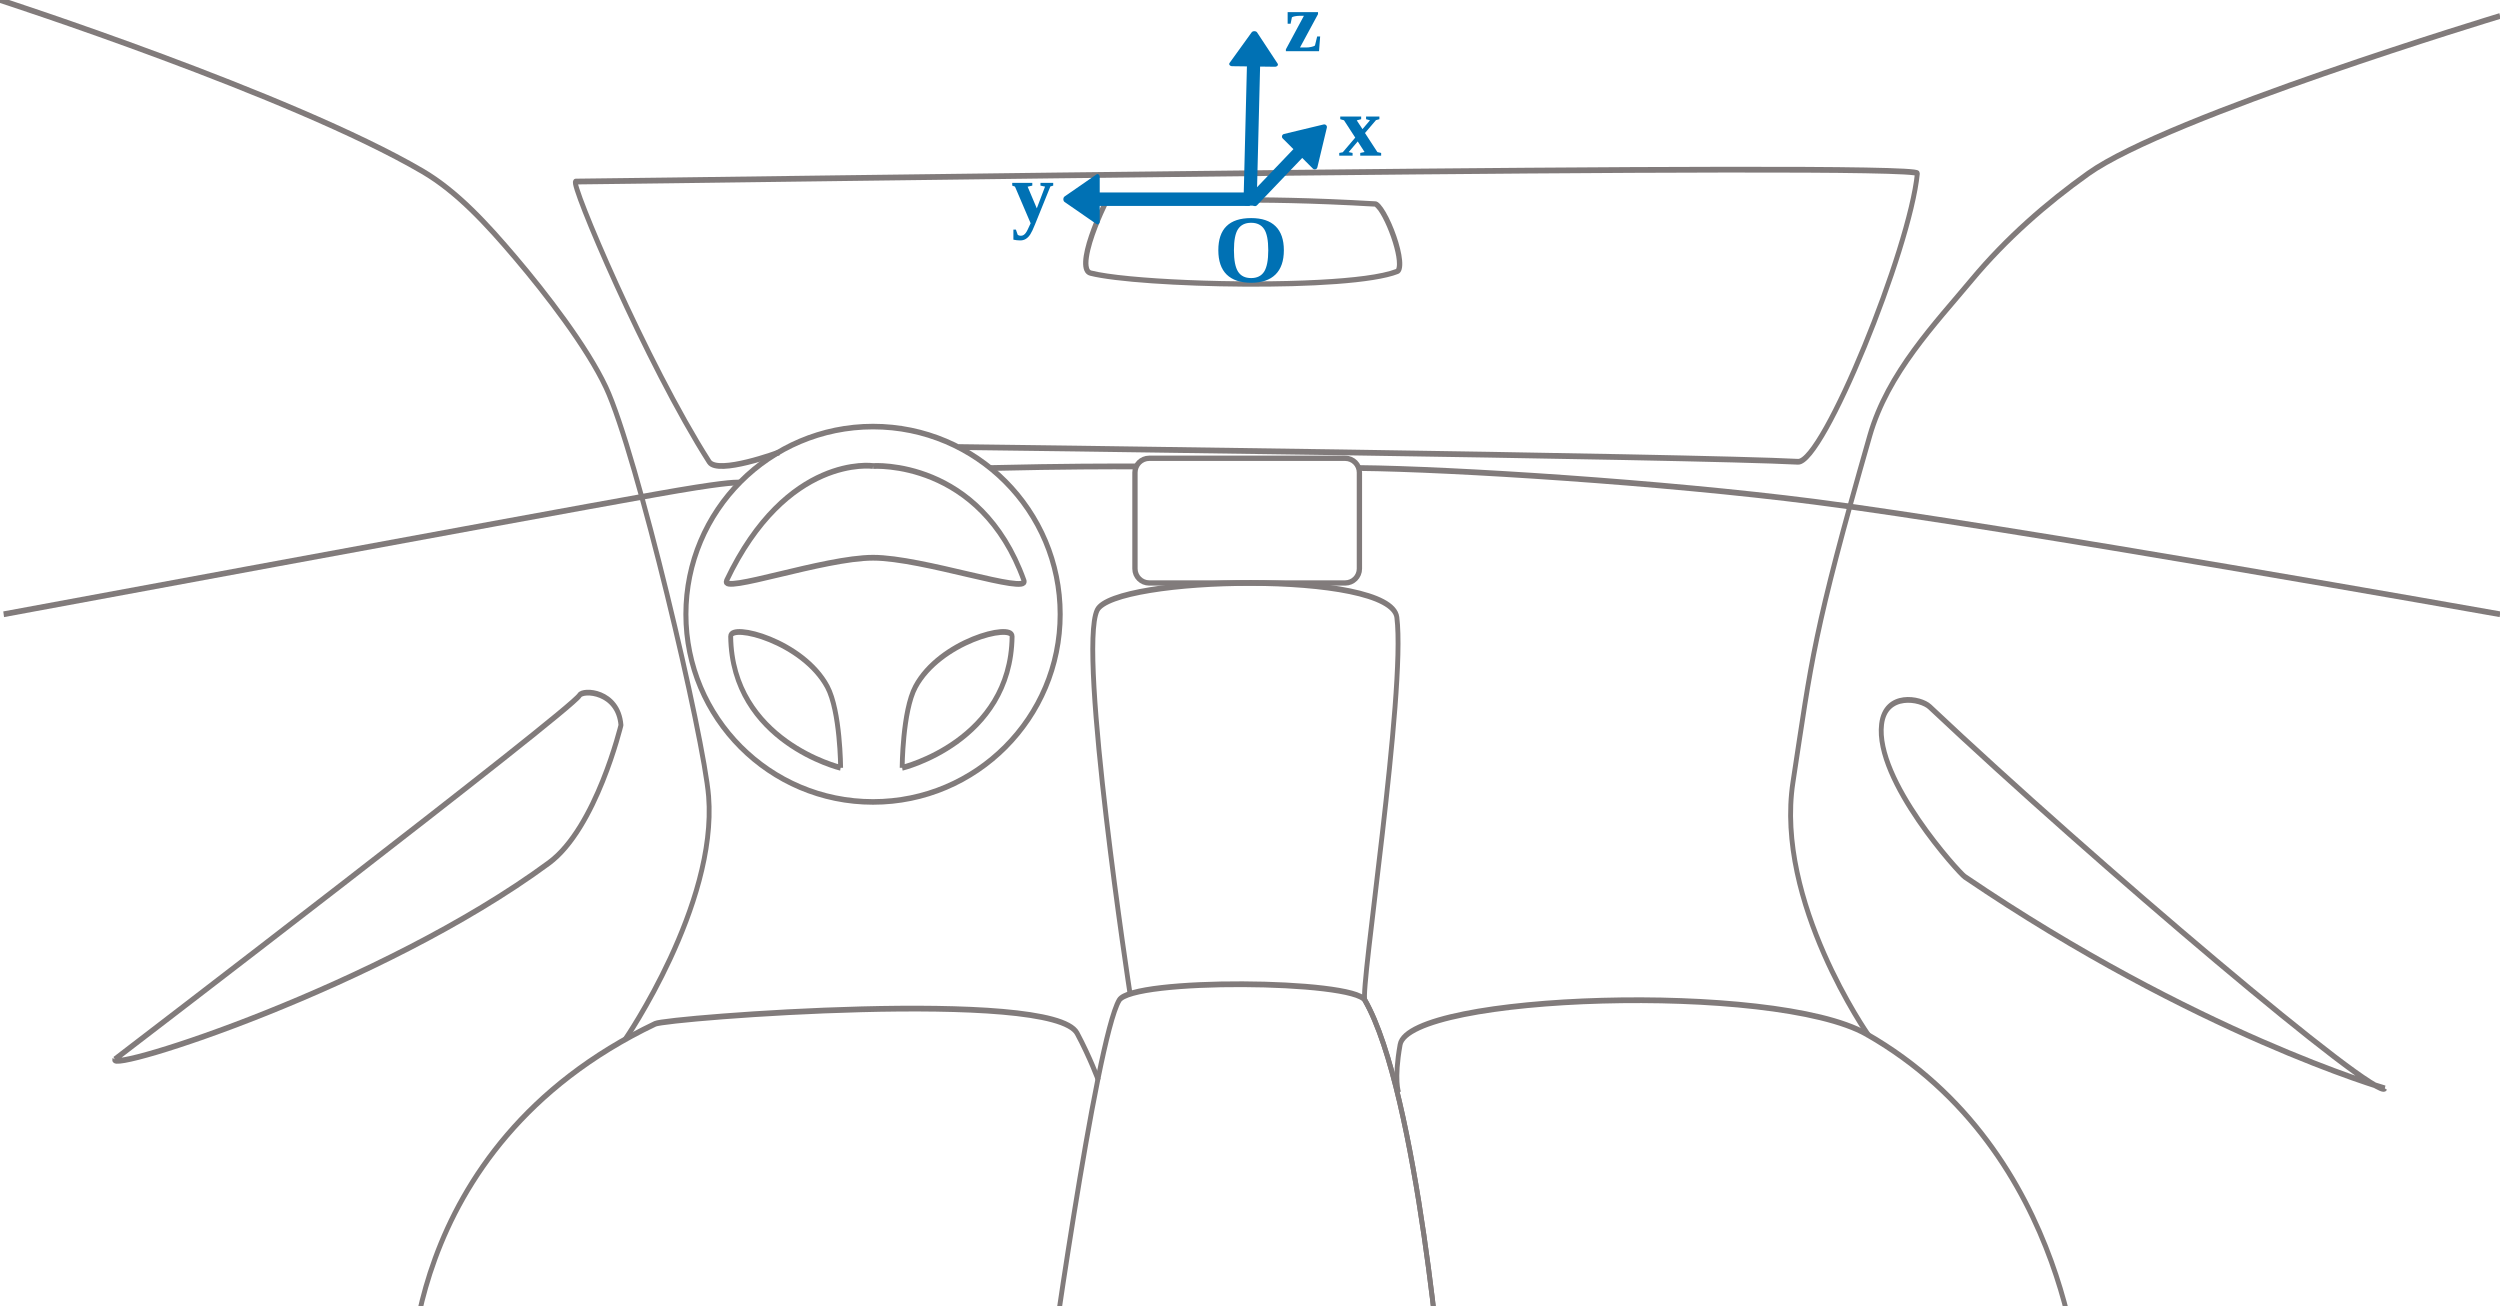
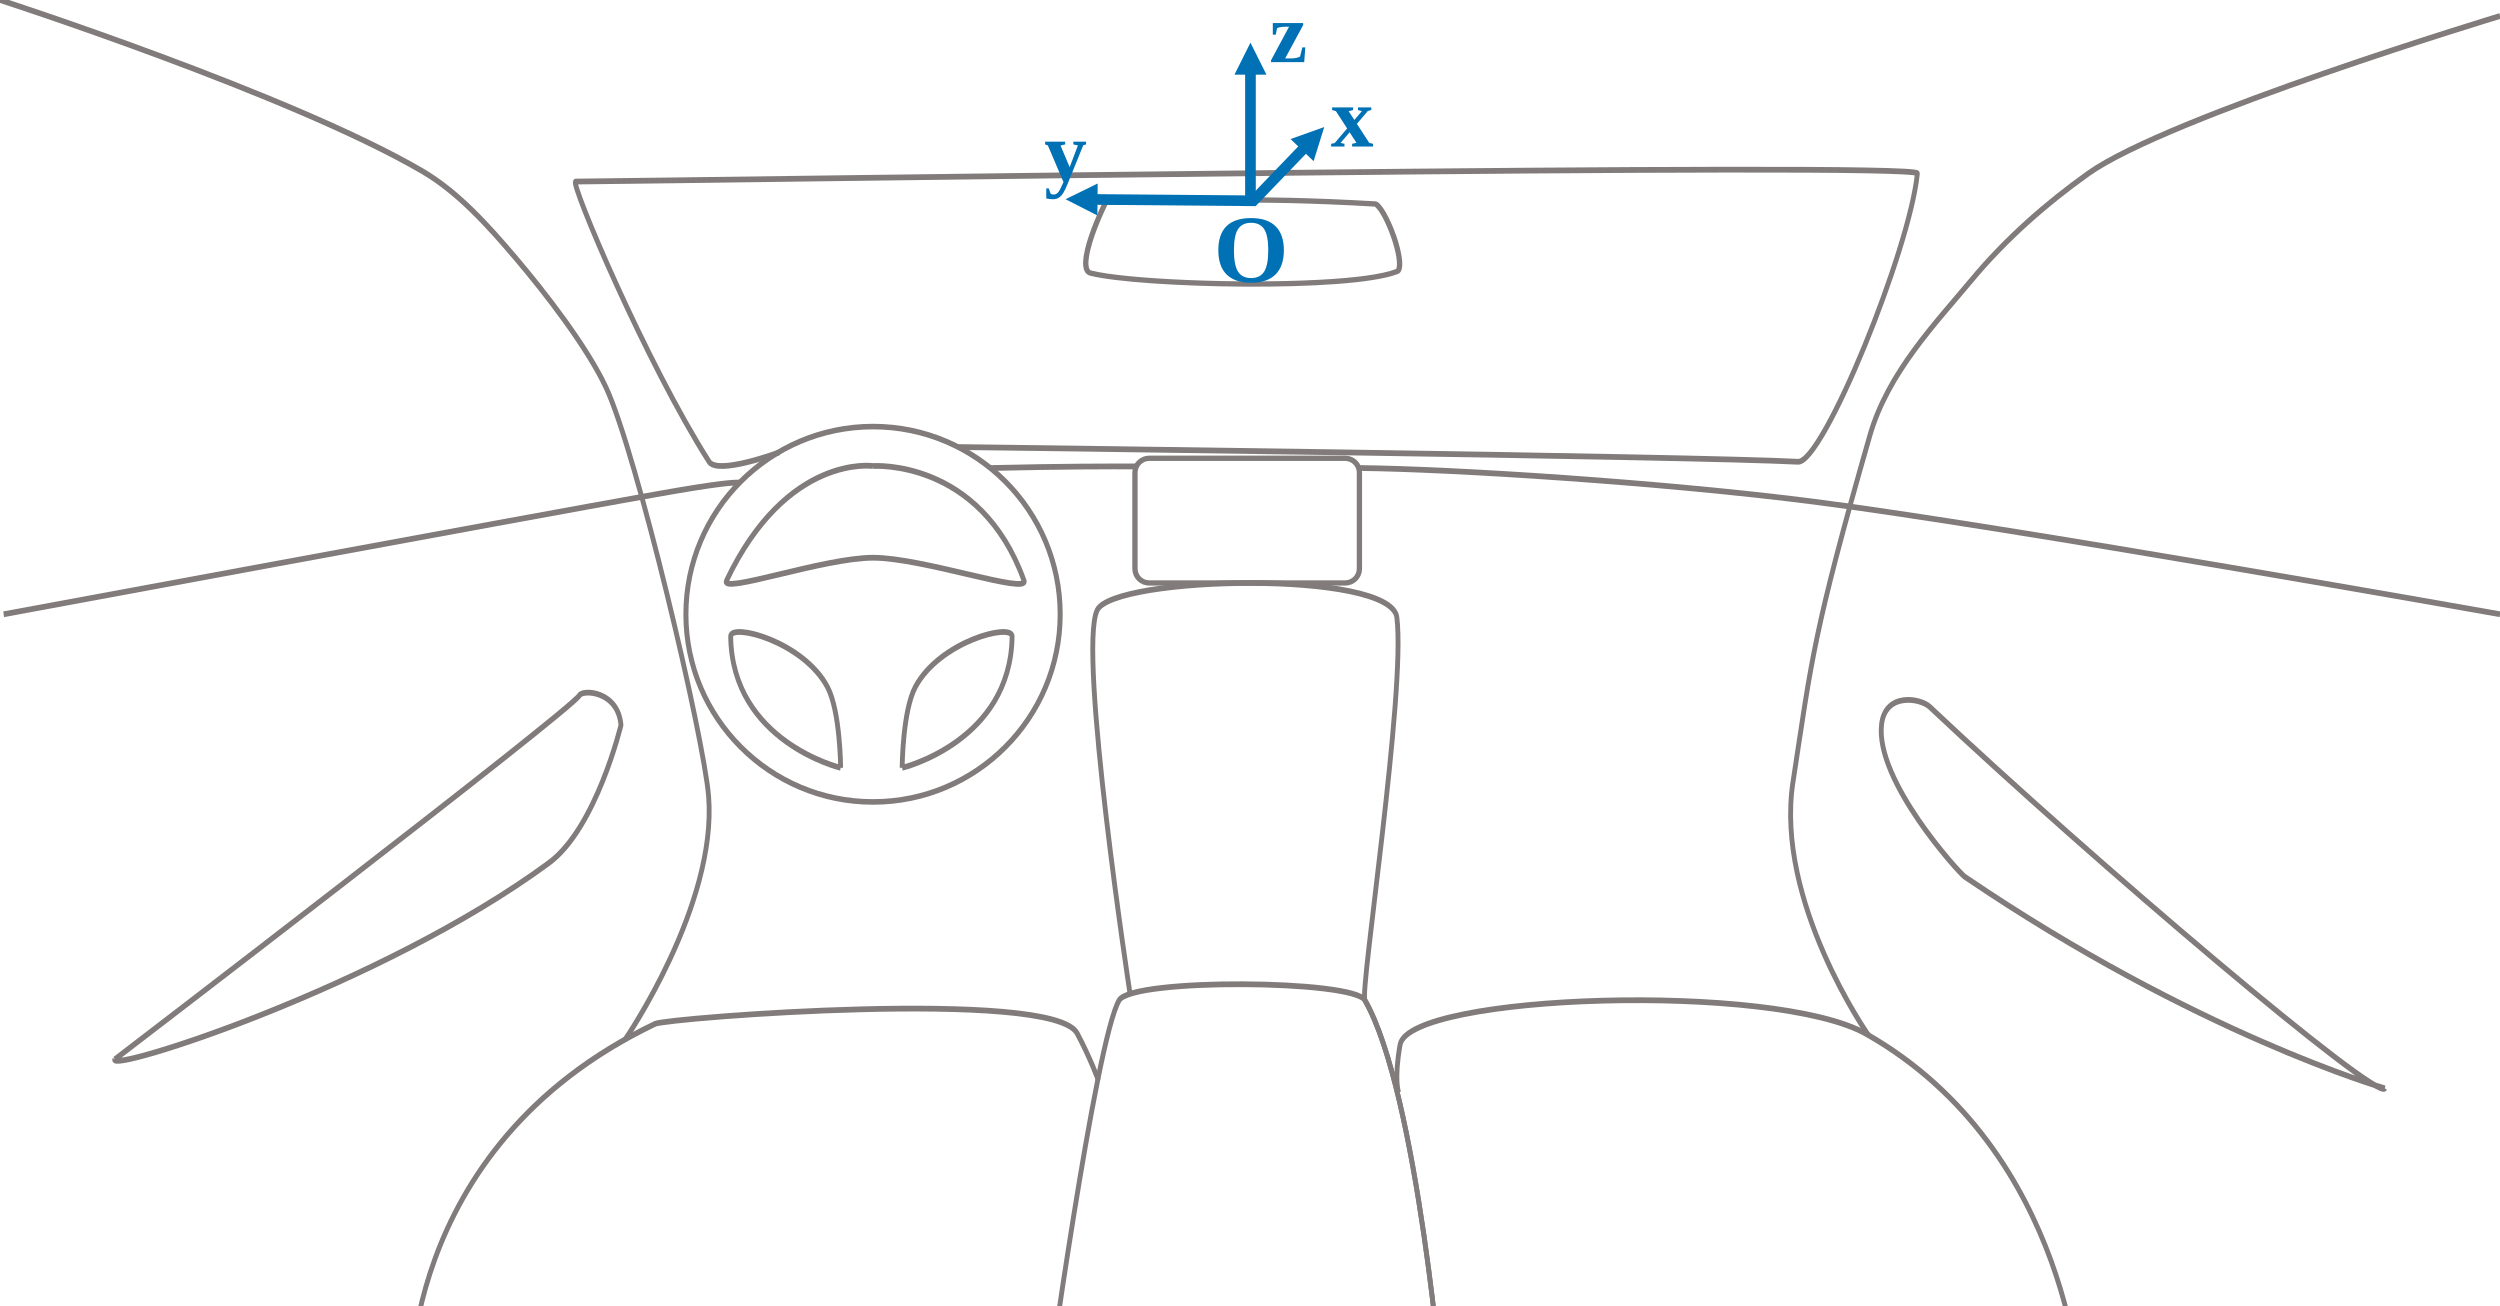
<svg xmlns="http://www.w3.org/2000/svg" width="100%" height="100%" viewBox="0 0 469 245" version="1.1" xml:space="preserve" style="fill-rule:evenodd;clip-rule:evenodd;stroke-linejoin:round;stroke-miterlimit:1.5;">
  <g transform="matrix(1,0,0,1,-540,-350)">
    <g transform="matrix(1,0,0,1,-1.13687e-13,35.6323)">
      <g id="arrow-black" transform="matrix(-0.843561,0,0,1,1167,-13.5646)">
        <path d="M187.297,443.167C187.297,443.167 297.567,426.626 339.844,422.053C373.417,418.422 420.224,415.914 440.954,415.734" style="fill:none;stroke:rgb(129,123,123);stroke-width:1.08px;" />
      </g>
      <g id="arrow-black1" transform="matrix(-0.843561,0,0,1,1167,-13.5646)">
        <path d="M490.869,415.437C496.028,415.427 506.345,415.409 523.102,415.739" style="fill:none;stroke:rgb(129,123,123);stroke-width:1.08px;" />
      </g>
      <g id="arrow-black2" transform="matrix(-0.843561,0,0,1,1167,-13.5646)">
        <path d="M578.792,418.452C580.122,418.457 582.781,418.467 597.388,420.662C629.333,425.463 742.465,443.167 742.465,443.167" style="fill:none;stroke:rgb(129,123,123);stroke-width:1.08px;" />
      </g>
      <g id="arrow-black3" transform="matrix(-0.843561,0,0,1,1167,-13.5646)">
        <path d="M569.99,412.799C569.99,412.799 583.659,417.087 585.569,414.561C599.539,396.094 616.629,362.004 615.256,361.993C586.428,361.777 316.624,358.307 316.872,360.461C318.516,374.734 337.847,414.815 343.421,414.561C366.139,413.525 529.716,411.799 530.122,411.798" style="fill:none;stroke:rgb(129,123,123);stroke-width:1.08px;" />
      </g>
      <g id="arrow-black4" transform="matrix(-0.843561,0,0,1,1167,-13.5646)">
        <path d="M497.736,365.351C477.22,365.302 466.736,364.277 437.346,365.702C434.937,365.818 429.219,378.274 432.328,379.311C443.174,382.926 489.97,381.98 500.871,379.654C505.645,378.635 497.736,365.351 497.736,365.351ZM437.527,366.695C437.427,366.772 437.021,367.096 436.759,367.407C435.473,368.926 434.009,371.808 433.203,374.364C432.832,375.537 432.598,376.639 432.61,377.497C432.614,377.769 432.641,378.01 432.709,378.21C432.73,378.273 432.783,378.362 432.802,378.393C435.998,379.447 442.331,380.08 449.919,380.42C467.958,381.23 493.003,380.302 500.581,378.684C500.87,378.623 501.008,378.422 501.095,378.172C501.272,377.664 501.246,376.999 501.125,376.25C500.575,372.851 497.92,367.973 496.995,366.349L496.995,366.348C477.011,366.277 466.443,365.296 437.527,366.695Z" style="fill:rgb(129,123,123);" />
      </g>
      <g transform="matrix(1.03846,0,0,1.15033,524.664,266.134)">
        <ellipse cx="172.484" cy="142.106" rx="33.807" ry="30.607" style="fill:none;stroke:rgb(129,123,123);stroke-width:0.91px;stroke-linecap:round;" />
      </g>
      <g id="arrow-black5" transform="matrix(-0.843561,0,0,1,1167,-13.5646)">
        <path d="M604.253,522.944C604.253,522.944 583.765,497.738 585.689,477.334C586.73,466.287 601.695,412.857 608.523,400.589C612.764,392.97 621.896,382.99 628.701,376.232C634.909,370.068 641.575,363.876 649.356,360.042C678.662,345.602 743.273,327.932 743.273,327.932" style="fill:none;stroke:rgb(129,123,123);stroke-width:1.08px;" />
      </g>
      <g id="arrow-black6" transform="matrix(-0.843561,0,0,1,1167,-13.5646)">
        <path d="M549.118,415.357C549.118,415.357 568.293,413.009 581.71,436.863C583.197,439.507 560.076,432.565 549.118,432.564C538.091,432.563 514.399,439.558 515.546,436.858C525.285,413.945 549.118,415.357 549.118,415.357" style="fill:none;stroke:rgb(129,123,123);stroke-width:1.08px;" />
      </g>
      <g id="arrow-black7" transform="matrix(-0.843561,0,0,1,1167,-13.5646)">
        <path d="M717.752,526.67C719.238,529.313 658.565,513.033 621.209,489.821C610.665,483.269 605.183,463.971 605.183,463.971C605.799,457.542 613.634,457.255 614.407,458.374C616.397,461.252 717.752,526.67 717.752,526.67" style="fill:none;stroke:rgb(129,123,123);stroke-width:1.08px;" />
      </g>
      <g id="arrow-black8" transform="matrix(-0.843561,0,0,1,1167,-13.5646)">
        <path d="M212.906,532.108C214.393,534.751 277.55,489.621 314.125,460.536C316.146,458.929 323.962,457.723 324.831,463.793C326.333,474.3 307.606,491.682 306.336,492.41C254.889,521.882 212.906,532.108 212.906,532.108" style="fill:none;stroke:rgb(129,123,123);stroke-width:1.08px;" />
      </g>
      <g id="arrow-black9" transform="matrix(-0.843561,0,0,1,1169.22,-14.9824)">
        <path d="M558.961,473.391C558.961,473.391 583.126,468.486 583.413,448.733C583.45,446.165 567.332,449.667 561.922,458.184C559.031,462.736 558.961,473.391 558.961,473.391" style="fill:none;stroke:rgb(129,123,123);stroke-width:1.08px;" />
      </g>
      <g id="arrow-black10" transform="matrix(0.843561,0,0,1,237.726,-14.9824)">
        <path d="M558.961,473.391C558.961,473.391 583.126,468.486 583.413,448.733C583.45,446.165 567.332,449.667 561.922,458.184C559.031,462.736 558.961,473.391 558.961,473.391" style="fill:none;stroke:rgb(129,123,123);stroke-width:1.08px;" />
      </g>
      <g id="arrow-black11" transform="matrix(-0.843561,0,0,1,1167,-13.5646)">
        <path d="M652.047,590.561C652.047,590.561 655.47,543.381 597.578,520.002C594.832,518.893 509.154,513.253 503.744,521.771C500.853,526.323 499.012,530.576 499.012,530.576" style="fill:none;stroke:rgb(129,123,123);stroke-width:1.08px;" />
      </g>
      <g id="arrow-black12" transform="matrix(-0.843561,0,0,1,1167,-13.5646)">
        <path d="M280.463,590.561C280.463,590.561 282.294,544.007 328.186,521.922C348.611,512.093 429.901,514.391 431.906,523.905C433.315,530.59 432.233,532.924 432.233,532.924" style="fill:none;stroke:rgb(129,123,123);stroke-width:1.08px;" />
      </g>
      <g id="arrow-black13" transform="matrix(-0.843561,0,0,1,1167,-13.5646)">
        <path d="M422.368,590.561C422.368,590.561 427.904,533.008 439.737,515.572C442.327,511.756 491.431,511.391 494.385,515.572C499.566,522.906 510.648,590.561 510.648,590.561" style="fill:none;stroke:rgb(129,123,123);stroke-width:1.08px;" />
      </g>
      <g id="arrow-black14" transform="matrix(-0.843561,0,0,1,1167,-13.5646)">
        <path d="M422.368,590.561C422.368,590.561 427.904,533.008 439.737,515.572C440.896,513.864 430.585,457.723 432.63,443.755C433.943,434.782 495.619,435.962 499.275,442.397C503.649,450.096 491.976,514.302 491.976,514.302" style="fill:none;stroke:rgb(129,123,123);stroke-width:1.08px;" />
      </g>
      <g transform="matrix(1,0,0,1,540,331.996)">
        <path d="M255.025,71.018C255.025,69.543 253.828,68.346 252.354,68.346L215.59,68.346C214.115,68.346 212.919,69.543 212.919,71.018L212.919,89.066C212.919,90.54 214.115,91.737 215.59,91.737L252.354,91.737C253.828,91.737 255.025,90.54 255.025,89.066L255.025,71.018Z" style="fill:none;stroke:rgb(129,123,123);stroke-width:1px;stroke-linecap:round;stroke-linejoin:miter;" />
      </g>
      <g id="arrow-black15" transform="matrix(-0.843561,0,0,1,1167,-13.5646)">
        <path d="M327.721,522.186C327.721,522.186 348.608,497.066 344.54,474.673C340.334,451.517 340.114,446.92 327.452,409.667C323.438,397.857 312.878,388.63 304.784,380.434C297.127,372.682 288.148,366.065 278.884,360.492C261.034,349.755 187.297,330.932 187.297,330.932" style="fill:none;stroke:rgb(129,123,123);stroke-width:1.08px;" />
      </g>
    </g>
    <g id="Coordinate-system" transform="matrix(1,0,0,1,5.55672,-4.65625)">
-       <g transform="matrix(1,3.36745e-17,-3.36745e-17,-0.725027,768.958,392.817)">
-         <path d="M0.667,-0.012L1.345,37.322L0.012,37.347L-0.667,0.012L0.667,-0.012ZM4.654,35.929L0.8,44L-3.345,36.074L4.654,35.929Z" style="fill:rgb(0,113,180);fill-rule:nonzero;stroke:rgb(0,113,180);stroke-width:1.14px;stroke-miterlimit:2;" />
+       <g id="arrow-blue" transform="matrix(-0.867953,-0.000202529,0.000240089,1,1604.5,-141.095)">
+         <g transform="matrix(-1.15214,-0.000233341,0.000276614,0.999998,1232.99,496)">
+           <path d="M205.872,40.425L199.897,37.375L205.922,34.425L205.872,40.425Z" style="fill:rgb(0,113,180);" />
+           <path d="M235.59,37.672C235.59,37.672 214.433,37.496 204.697,37.415" style="fill:none;stroke:rgb(0,113,180);stroke-width:2px;" />
+         </g>
      </g>
-       <g transform="matrix(-0.749749,-2.75821e-16,-6.12683e-07,-1.03785,1199.46,742.306)">
-         <path d="M574.5,336.833L613.7,336.833L613.7,338.167L574.5,338.167L574.5,336.833ZM612.367,333.5L620.367,337.5L612.367,341.5L612.367,333.5Z" style="fill:rgb(0,113,180);fill-rule:nonzero;stroke:rgb(0,113,180);stroke-width:1.1px;stroke-miterlimit:2;" />
+       <g id="arrow-blue1" transform="matrix(-0.843561,2.22346e-21,-2.24993e-21,1,1580.17,-141.297)">
+         <g transform="matrix(-1.18545,2.6358e-21,-2.66718e-21,1,1239.66,495.953)">
+           <path d="M231.587,14.004L234.587,8.004L237.587,14.004L231.587,14.004Z" style="fill:rgb(0,113,180);" />
+           <path d="M234.587,38.509L234.587,12.804" style="fill:none;stroke:rgb(0,113,180);stroke-width:2px;" />
+         </g>
      </g>
-       <g transform="matrix(-0.707107,-0.707107,0.707107,-0.707107,938.626,1033.79)">
-         <path d="M573.881,333.914L574.167,346.567L572.833,346.567L572.547,333.914L573.881,333.914ZM577.494,346.71L573.5,353.233L569.494,346.71L577.494,346.71Z" style="fill:rgb(0,113,180);fill-rule:nonzero;stroke:rgb(0,113,180);stroke-width:1px;stroke-miterlimit:2;" />
+       <g id="arrow-blue2" transform="matrix(-0.843561,2.22346e-21,-2.24993e-21,1,1580.17,-141.297)">
+         <g transform="matrix(-1.18545,2.6358e-21,-2.66718e-21,1,1239.66,495.953)">
+           <path d="M242.11,26.082L248.43,23.834L246.436,30.239L242.11,26.082Z" style="fill:rgb(0,113,180);" />
+           <path d="M234.842,37.973C234.842,37.973 241.082,31.481 245.104,27.295" style="fill:none;stroke:rgb(0,113,180);stroke-width:2px;" />
+         </g>
      </g>
-       <g transform="matrix(1,0,0,1,724.181,396.307)">
-         <text x="0px" y="0px" style="font-family:'TimesNewRomanPS-BoldMT', 'Times New Roman', serif;font-weight:700;font-size:16px;fill:rgb(0,113,180);">y</text>
+       <g transform="matrix(1,0,0,1,730.348,388.578)">
+         <text x="0px" y="0px" style="font-family:'TimesNewRomanPS-BoldMT', 'Times New Roman';font-weight:700;font-size:16px;fill:rgb(0,113,180);">y</text>
      </g>
-       <g transform="matrix(1.11514,0,0,1.11514,775.361,364.262)">
-         <text x="0px" y="0px" style="font-family:'TimesNewRomanPS-BoldMT', 'Times New Roman', serif;font-weight:700;font-size:14.348px;fill:rgb(0,113,180);">z</text>
+       <g transform="matrix(1.11514,0,0,1.11514,772.576,366.313)">
+         <text x="0px" y="0px" style="font-family:'TimesNewRomanPS-BoldMT', 'Times New Roman';font-weight:700;font-size:14.348px;fill:rgb(0,113,180);">z</text>
      </g>
-       <g transform="matrix(1,0,0,1,785.624,383.863)">
-         <text x="0px" y="0px" style="font-family:'TimesNewRomanPS-BoldMT', 'Times New Roman', serif;font-weight:700;font-size:16px;fill:rgb(0,113,180);">x</text>
+       <g transform="matrix(1,0,0,1,784.103,382.143)">
+         <text x="0px" y="0px" style="font-family:'TimesNewRomanPS-BoldMT', 'Times New Roman';font-weight:700;font-size:16px;fill:rgb(0,113,180);">x</text>
      </g>
      <g transform="matrix(1.12889,0,0,1.12889,762.12,407.528)">
-         <text x="0px" y="0px" style="font-family:'TimesNewRomanPS-BoldMT', 'Times New Roman', serif;font-weight:700;font-size:16px;fill:rgb(0,113,180);">O</text>
+         <text x="0px" y="0px" style="font-family:'TimesNewRomanPS-BoldMT', 'Times New Roman';font-weight:700;font-size:16px;fill:rgb(0,113,180);">O</text>
      </g>
    </g>
  </g>
</svg>
